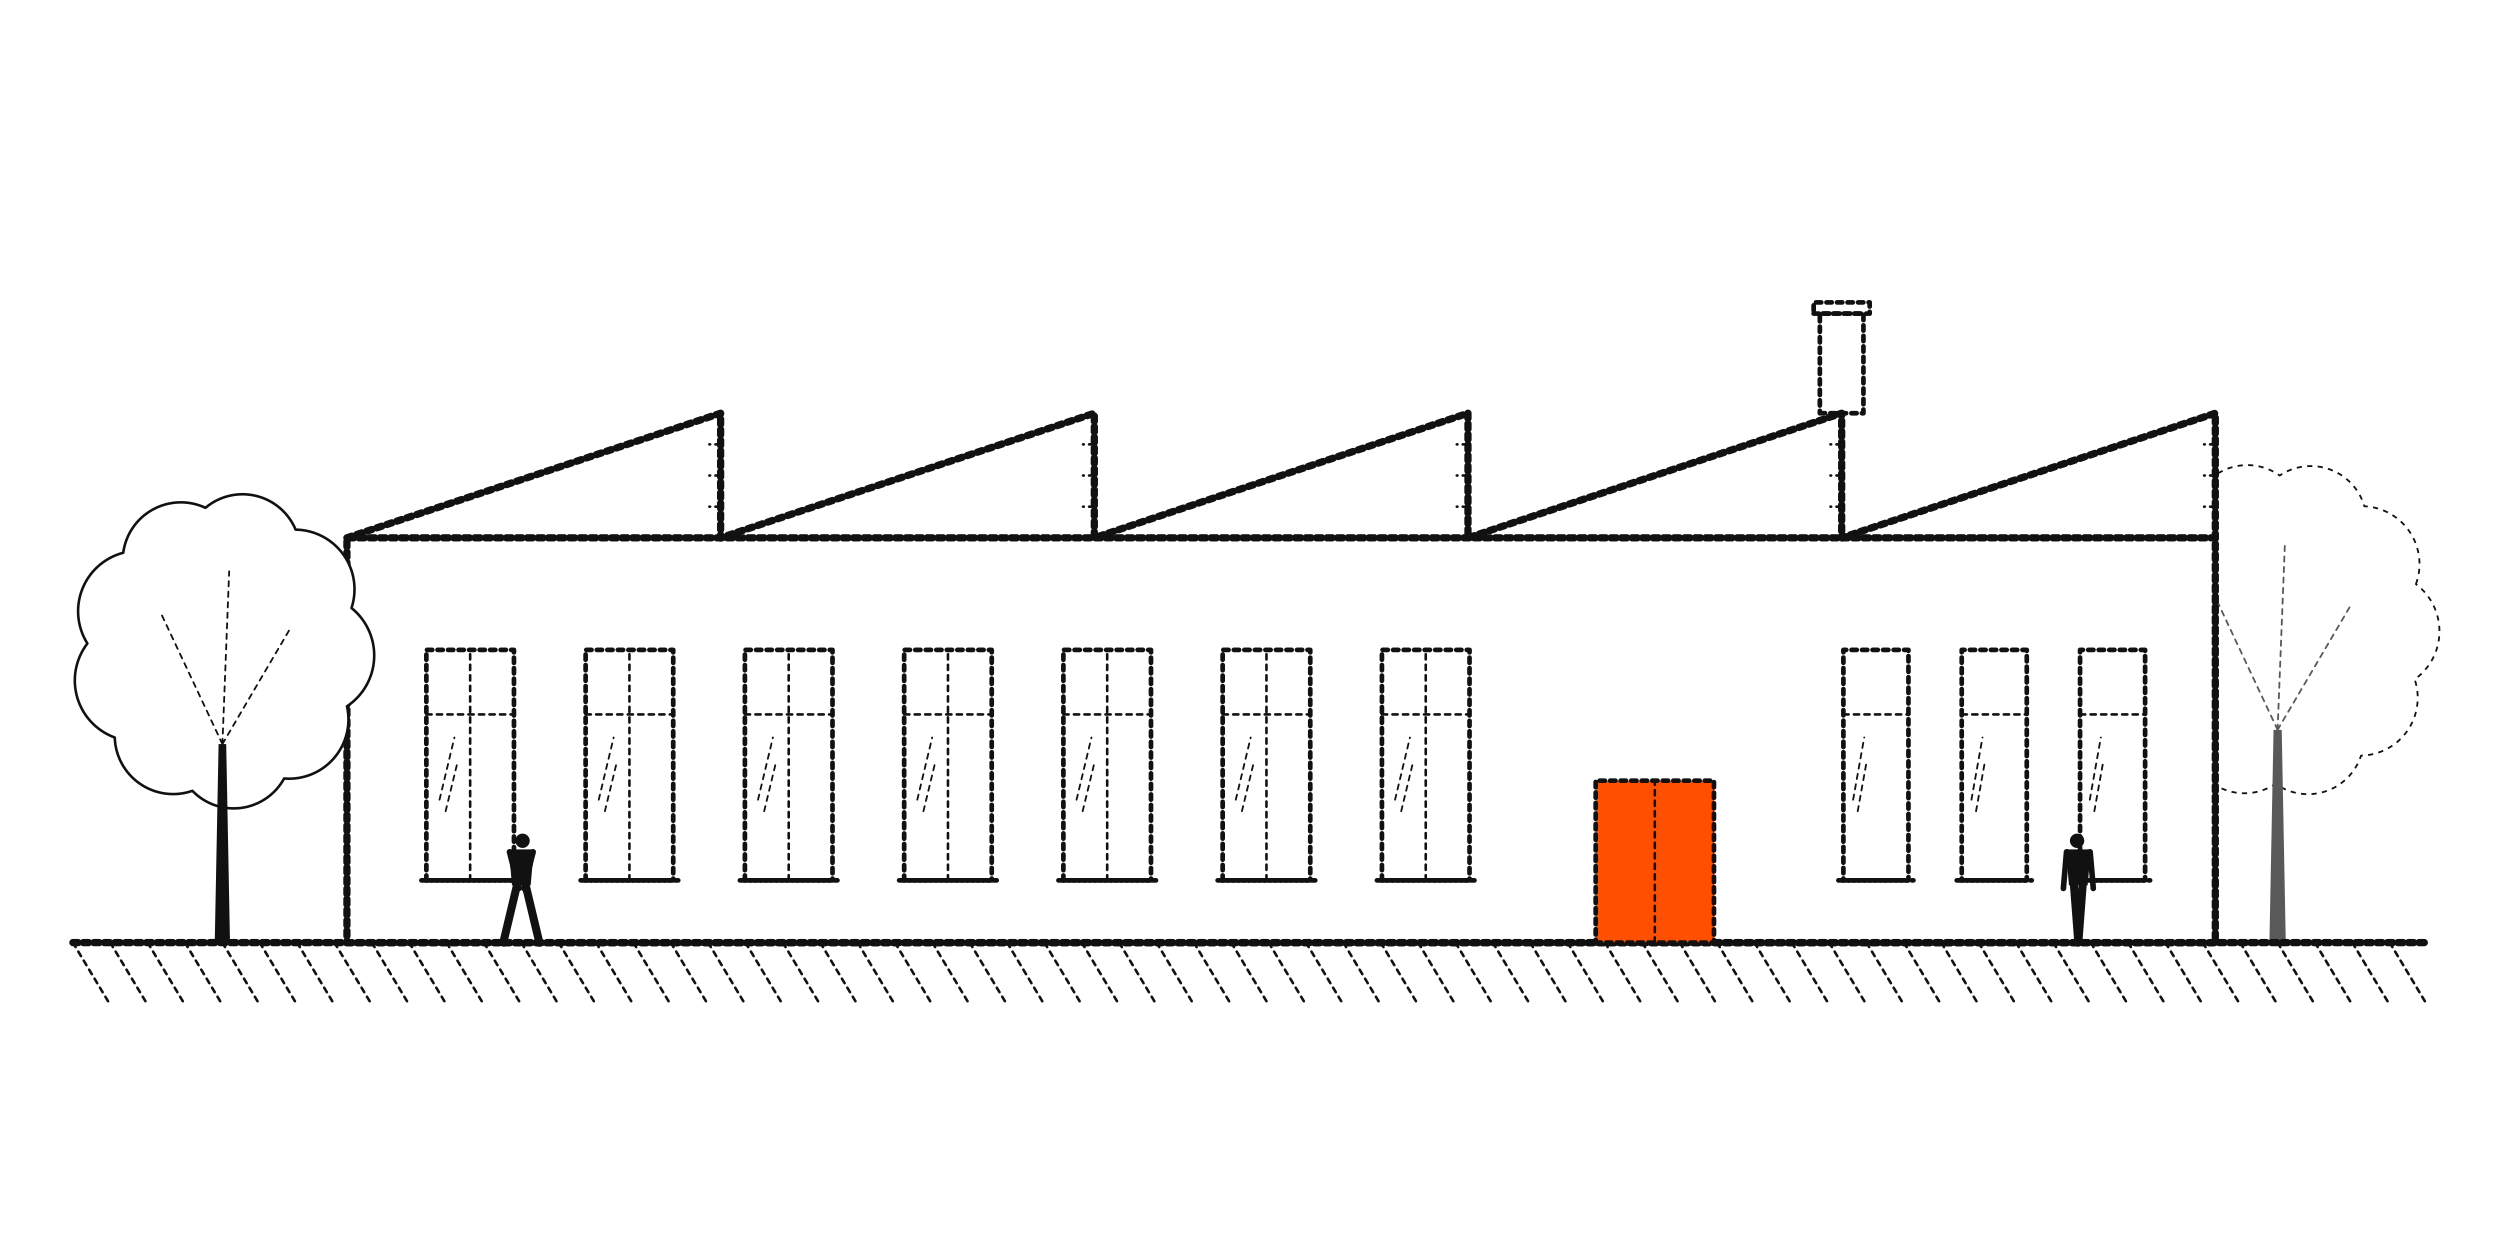
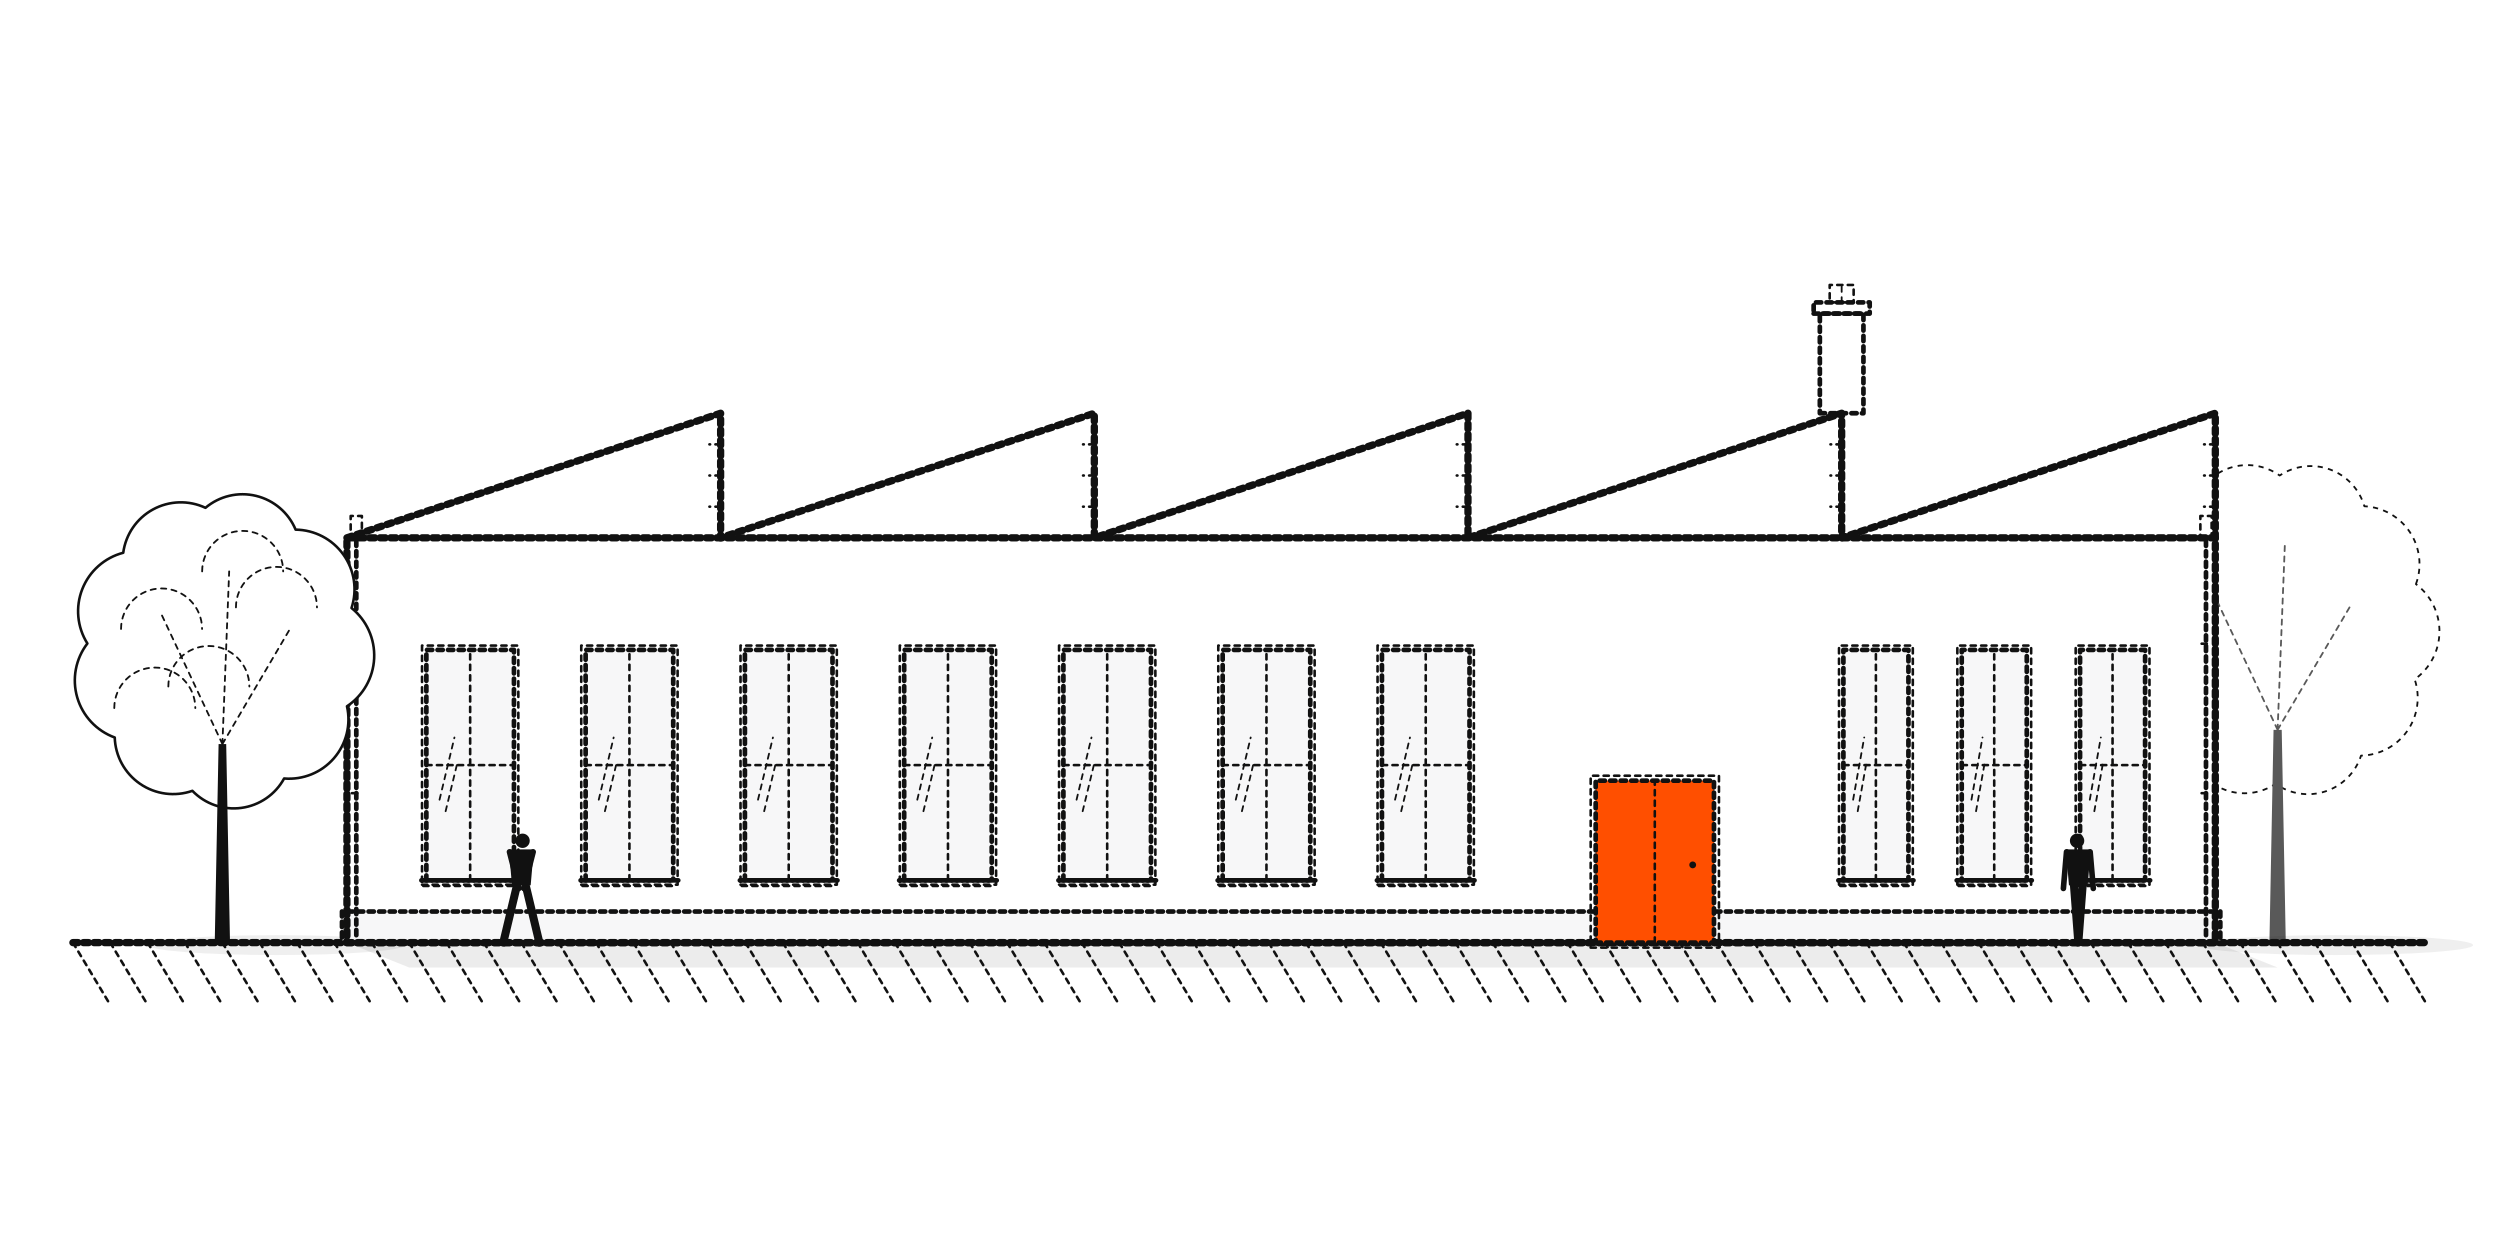
<svg xmlns="http://www.w3.org/2000/svg" viewBox="0 0 480 240" width="480" height="240" role="img" aria-labelledby="v6-title v6-desc" data-kit="arch.mjs" data-scale="11.958" data-palette="{&quot;ink&quot;:&quot;#111111&quot;,&quot;paper&quot;:&quot;#FFFFFF&quot;,&quot;tint&quot;:&quot;#F7F7F8&quot;,&quot;mid&quot;:&quot;#595959&quot;,&quot;accent&quot;:&quot;#FF4F00&quot;}" data-animate="true">
  <style>
/* The hidden state lives only in the keyframes (fill-mode both): where animations do not run, the drawing shows complete. */
.v6-draw{stroke-dasharray:1 1.02;animation:v6-draw 0.90s ease-out both}
.v6-fade{animation:v6-fade 0.60s ease-out both}
@keyframes v6-draw{from{stroke-dashoffset:1.01}to{stroke-dashoffset:0}}
@keyframes v6-fade{from{opacity:0}to{opacity:1}}
@media (prefers-reduced-motion: reduce){.v6-draw,.v6-fade{animation:none;stroke-dasharray:none;stroke-dashoffset:0;opacity:1}}
</style>
  <rect width="480" height="240" fill="#FFFFFF" />
  <g data-layer="back">
    <path class="v6-draw" pathLength="1" style="animation-delay:0.00s" d="M463.86 112.15A11.12 11.12 0 0 0 453.96 97.2A10.72 10.72 0 0 0 437.7 91.3A10.71 10.71 0 0 0 421.28 96.71A11.10 11.10 0 0 0 410.98 111.35A11.34 11.34 0 0 0 410.74 129.64A11.12 11.12 0 0 0 420.64 144.59A10.72 10.72 0 0 0 436.91 150.49A10.71 10.71 0 0 0 453.32 145.08A11.10 11.10 0 0 0 463.62 130.44A11.34 11.34 0 0 0 463.86 112.15Z" fill="none" stroke="#111111" stroke-width="0.35" stroke-linejoin="round" />
    <path class="v6-fade" style="animation-delay:0.03s" d="M435.73 180.98L436.52 140.13L438.09 140.13L438.87 180.98Z" fill="#595959" stroke="none" />
    <path class="v6-draw" pathLength="1" style="animation-delay:0.05s" d="M437.3 140.13L424.79 113.5M437.3 140.13L451.2 116.46M437.3 140.13L438.69 104.62" fill="none" stroke="#595959" stroke-width="0.35" stroke-linecap="round" stroke-linejoin="round" />
  </g>
  <g data-layer="ground">
    <path class="v6-draw" pathLength="1" style="animation-delay:0.15s" d="M14 180.98L466 180.98" fill="none" stroke="#111111" stroke-width="1.4" stroke-linecap="round" stroke-linejoin="round" />
    <path class="v6-draw" pathLength="1" style="animation-delay:0.17s" d="M14 180.98L21.17 192.94M21.17 180.98L28.35 192.94M28.35 180.98L35.52 192.94M35.52 180.98L42.7 192.94M42.7 180.98L49.87 192.94M49.87 180.98L57.05 192.94M57.05 180.98L64.22 192.94M64.22 180.98L71.4 192.94M71.4 180.98L78.57 192.94M78.57 180.98L85.75 192.94M85.75 180.98L92.92 192.94M92.92 180.98L100.1 192.94M100.1 180.98L107.27 192.94M107.27 180.98L114.44 192.94M114.44 180.98L121.62 192.94M121.62 180.98L128.79 192.94M128.79 180.98L135.97 192.94M135.97 180.98L143.14 192.94M143.14 180.98L150.32 192.94M150.32 180.98L157.49 192.94M157.49 180.98L164.67 192.94M164.67 180.98L171.84 192.94M171.84 180.98L179.02 192.94M179.02 180.98L186.19 192.94M186.19 180.98L193.37 192.94M193.37 180.98L200.54 192.94M200.54 180.98L207.71 192.94M207.71 180.98L214.89 192.94M214.89 180.98L222.06 192.94M222.06 180.98L229.24 192.94M229.24 180.98L236.41 192.94M236.41 180.98L243.59 192.94M243.59 180.98L250.76 192.94M250.76 180.98L257.94 192.94M257.94 180.98L265.11 192.94M265.11 180.98L272.29 192.94M272.29 180.98L279.46 192.94M279.46 180.98L286.63 192.94M286.63 180.98L293.81 192.94M293.81 180.98L300.98 192.94M300.98 180.98L308.16 192.94M308.16 180.98L315.33 192.94M315.33 180.98L322.51 192.94M322.51 180.98L329.68 192.94M329.68 180.98L336.86 192.94M336.86 180.98L344.03 192.94M344.03 180.98L351.21 192.94M351.21 180.98L358.38 192.94M358.38 180.98L365.56 192.94M365.56 180.98L372.73 192.94M372.73 180.98L379.9 192.94M379.9 180.98L387.08 192.94M387.08 180.98L394.25 192.94M394.25 180.98L401.43 192.94M401.43 180.98L408.6 192.94M408.6 180.98L415.78 192.94M415.78 180.98L422.95 192.94M422.95 180.98L430.13 192.94M430.13 180.98L437.3 192.94M437.3 180.98L444.48 192.94M444.48 180.98L451.65 192.94M451.65 180.98L458.83 192.94M458.83 180.98L466 192.94" fill="none" stroke="#111111" stroke-width="0.5" stroke-linecap="round" stroke-linejoin="round" />
+     <path class="v6-fade" style="animation-delay:0.20s" d="M66.61 180.98L425.34 180.98L437.3 185.77L78.57 185.77Z" fill="#111111" fill-opacity="0.08" stroke="none" />
+     <ellipse class="v6-fade" style="animation-delay:0.23s" cx="53.08" cy="181.46" rx="24.65" ry="1.91" fill="#111111" fill-opacity="0.07" stroke="none" />
+     <ellipse class="v6-fade" style="animation-delay:0.25s" cx="448.42" cy="181.46" rx="26.41" ry="1.91" fill="#111111" fill-opacity="0.07" stroke="none" />
  </g>
  <g data-layer="fill">
    <path class="v6-fade" style="animation-delay:0.90s" d="M66.61 180.98H425.34V103.26H66.61Z" fill="#FFFFFF" stroke="none" />
    <path class="v6-fade" style="animation-delay:0.93s" d="M66.61 103.26L138.36 79.34V103.26L210.11 79.34V103.26L281.85 79.34V103.26L353.6 79.34V103.26L425.34 79.34V103.26Z" fill="#FFFFFF" stroke="none" />
    <path class="v6-fade" style="animation-delay:0.95s" d="M349.41 79.34H357.78V60.21H349.41Z" fill="#FFFFFF" stroke="none" />
+     <path class="v6-fade" style="animation-delay:0.98s" d="M351.3 58.06H355.9V54.71H351.3Z" fill="#FFFFFF" stroke="none" />
+     <path class="v6-fade" style="animation-delay:1.00s" d="M65.66 180.98H426.3V175.01H65.66Z" fill="#F7F7F8" stroke="none" />
  </g>
  <g data-layer="lines">
    <path class="v6-draw" pathLength="1" style="animation-delay:0.35s" d="M66.61 180.98H425.34V103.26H66.61Z" fill="none" stroke="#111111" stroke-width="1.4" stroke-linecap="round" stroke-linejoin="round" />
    <path class="v6-draw" pathLength="1" style="animation-delay:0.38s" d="M66.61 103.26L138.36 79.34V103.26L210.11 79.34V103.26L281.85 79.34V103.26L353.6 79.34V103.26L425.34 79.34V103.26" fill="none" stroke="#111111" stroke-width="1.4" stroke-linecap="round" stroke-linejoin="round" />
    <path class="v6-draw" pathLength="1" style="animation-delay:0.40s" d="M349.41 79.34H357.78V60.21H349.41Z" fill="none" stroke="#111111" stroke-width="0.9" stroke-linecap="round" stroke-linejoin="round" />
    <path class="v6-draw" pathLength="1" style="animation-delay:0.42s" d="M348.22 60.21H358.98V58.06H348.22Z" fill="none" stroke="#111111" stroke-width="0.9" stroke-linecap="round" stroke-linejoin="round" />
+     <path class="v6-draw" pathLength="1" style="animation-delay:0.45s" d="M65.66 180.98H426.3V175.01H65.66Z" fill="none" stroke="#111111" stroke-width="0.9" stroke-linecap="round" stroke-linejoin="round" />
  </g>
  <g data-layer="detail">
    <path class="v6-draw" pathLength="1" style="animation-delay:1.10s" d="M138.36 97.28L136.21 97.28M138.36 91.3L136.21 91.3M138.36 85.32L136.21 85.32M210.11 97.28L207.95 97.28M210.11 91.3L207.95 91.3M210.11 85.32L207.95 85.32M281.85 97.28L279.7 97.28M281.85 91.3L279.7 91.3M281.85 85.32L279.7 85.32M353.6 97.28L351.45 97.28M353.6 91.3L351.45 91.3M353.6 85.32L351.45 85.32M425.34 97.28L423.19 97.28M425.34 91.3L423.19 91.3M425.34 85.32L423.19 85.32" fill="none" stroke="#111111" stroke-width="0.5" stroke-linecap="round" stroke-linejoin="round" />
-     <path class="v6-fade" style="animation-delay:1.13s" d="M81.86 169.03H98.68V124.78H81.86Z" fill="#FFFFFF" stroke="none" />
-     <path class="v6-draw" pathLength="1" style="animation-delay:1.15s" d="M81.86 169.03H98.68V124.78H81.86Z" fill="none" stroke="#111111" stroke-width="0.9" stroke-linecap="round" stroke-linejoin="round" />
-     <path class="v6-draw" pathLength="1" style="animation-delay:1.18s" d="M90.27 169.03L90.27 124.78M81.86 137.17L98.68 137.17" fill="none" stroke="#111111" stroke-width="0.5" stroke-linecap="round" stroke-linejoin="round" />
-     <path class="v6-draw" pathLength="1" style="animation-delay:1.20s" d="M84.39 153.54L87.25 141.6M85.56 155.75L87.92 146.02" fill="none" stroke="#111111" stroke-width="0.35" stroke-linecap="round" stroke-linejoin="round" />
-     <path class="v6-draw" pathLength="1" style="animation-delay:1.23s" d="M80.91 169.03L99.64 169.03" fill="none" stroke="#111111" stroke-width="0.9" stroke-linecap="round" stroke-linejoin="round" />
-     <path class="v6-fade" style="animation-delay:1.25s" d="M112.44 169.03H129.26V124.78H112.44Z" fill="#FFFFFF" stroke="none" />
-     <path class="v6-draw" pathLength="1" style="animation-delay:1.28s" d="M112.44 169.03H129.26V124.78H112.44Z" fill="none" stroke="#111111" stroke-width="0.9" stroke-linecap="round" stroke-linejoin="round" />
-     <path class="v6-draw" pathLength="1" style="animation-delay:1.30s" d="M120.85 169.03L120.85 124.78M112.44 137.17L129.26 137.17" fill="none" stroke="#111111" stroke-width="0.5" stroke-linecap="round" stroke-linejoin="round" />
-     <path class="v6-draw" pathLength="1" style="animation-delay:1.33s" d="M114.96 153.54L117.82 141.6M116.14 155.75L118.5 146.02" fill="none" stroke="#111111" stroke-width="0.35" stroke-linecap="round" stroke-linejoin="round" />
-     <path class="v6-draw" pathLength="1" style="animation-delay:1.35s" d="M111.48 169.03L130.22 169.03" fill="none" stroke="#111111" stroke-width="0.9" stroke-linecap="round" stroke-linejoin="round" />
-     <path class="v6-fade" style="animation-delay:1.38s" d="M143.02 169.03H159.84V124.78H143.02Z" fill="#FFFFFF" stroke="none" />
-     <path class="v6-draw" pathLength="1" style="animation-delay:1.40s" d="M143.02 169.03H159.84V124.78H143.02Z" fill="none" stroke="#111111" stroke-width="0.9" stroke-linecap="round" stroke-linejoin="round" />
-     <path class="v6-draw" pathLength="1" style="animation-delay:1.43s" d="M151.43 169.03L151.43 124.78M143.02 137.17L159.84 137.17" fill="none" stroke="#111111" stroke-width="0.5" stroke-linecap="round" stroke-linejoin="round" />
-     <path class="v6-draw" pathLength="1" style="animation-delay:1.45s" d="M145.54 153.54L148.4 141.6M146.72 155.75L149.07 146.02" fill="none" stroke="#111111" stroke-width="0.35" stroke-linecap="round" stroke-linejoin="round" />
-     <path class="v6-draw" pathLength="1" style="animation-delay:1.48s" d="M142.06 169.03L160.79 169.03" fill="none" stroke="#111111" stroke-width="0.9" stroke-linecap="round" stroke-linejoin="round" />
-     <path class="v6-fade" style="animation-delay:1.50s" d="M173.6 169.03H190.41V124.78H173.6Z" fill="#FFFFFF" stroke="none" />
-     <path class="v6-draw" pathLength="1" style="animation-delay:1.53s" d="M173.6 169.03H190.41V124.78H173.6Z" fill="none" stroke="#111111" stroke-width="0.9" stroke-linecap="round" stroke-linejoin="round" />
-     <path class="v6-draw" pathLength="1" style="animation-delay:1.55s" d="M182.01 169.03L182.01 124.78M173.6 137.17L190.41 137.17" fill="none" stroke="#111111" stroke-width="0.5" stroke-linecap="round" stroke-linejoin="round" />
-     <path class="v6-draw" pathLength="1" style="animation-delay:1.58s" d="M176.12 153.54L178.98 141.6M177.3 155.75L179.65 146.02" fill="none" stroke="#111111" stroke-width="0.35" stroke-linecap="round" stroke-linejoin="round" />
-     <path class="v6-draw" pathLength="1" style="animation-delay:1.60s" d="M172.64 169.03L191.37 169.03" fill="none" stroke="#111111" stroke-width="0.9" stroke-linecap="round" stroke-linejoin="round" />
-     <path class="v6-fade" style="animation-delay:1.63s" d="M204.17 169.03H220.99V124.78H204.17Z" fill="#FFFFFF" stroke="none" />
-     <path class="v6-draw" pathLength="1" style="animation-delay:1.65s" d="M204.17 169.03H220.99V124.78H204.17Z" fill="none" stroke="#111111" stroke-width="0.9" stroke-linecap="round" stroke-linejoin="round" />
-     <path class="v6-draw" pathLength="1" style="animation-delay:1.68s" d="M212.58 169.03L212.58 124.78M204.17 137.17L220.99 137.17" fill="none" stroke="#111111" stroke-width="0.5" stroke-linecap="round" stroke-linejoin="round" />
+     <path class="v6-draw" pathLength="1" style="animation-delay:1.13s" d="M351.3 58.06H355.9V54.71H351.3Z" fill="none" stroke="#111111" stroke-width="0.5" stroke-linecap="round" stroke-linejoin="round" />
+     <path class="v6-draw" pathLength="1" style="animation-delay:1.15s" d="M353.6 58.06L353.6 54.71" fill="none" stroke="#111111" stroke-width="0.35" stroke-linecap="round" stroke-linejoin="round" />
+     <path class="v6-draw" pathLength="1" style="animation-delay:1.18s" d="M68.41 179.55L68.41 103.26" fill="none" stroke="#111111" stroke-width="0.9" stroke-linecap="round" stroke-linejoin="round" />
+     <path class="v6-draw" pathLength="1" style="animation-delay:1.20s" d="M67.33 103.26H69.48V99.07H67.33Z" fill="none" stroke="#111111" stroke-width="0.5" stroke-linecap="round" stroke-linejoin="round" />
+     <path class="v6-draw" pathLength="1" style="animation-delay:1.23s" d="M67.57 152.29L69.24 152.29M67.57 123.59L69.24 123.59" fill="none" stroke="#111111" stroke-width="0.5" stroke-linecap="round" stroke-linejoin="round" />
+     <path class="v6-draw" pathLength="1" style="animation-delay:1.25s" d="M423.55 179.55L423.55 103.26" fill="none" stroke="#111111" stroke-width="0.9" stroke-linecap="round" stroke-linejoin="round" />
+     <path class="v6-draw" pathLength="1" style="animation-delay:1.28s" d="M422.47 103.26H424.63V99.07H422.47Z" fill="none" stroke="#111111" stroke-width="0.5" stroke-linecap="round" stroke-linejoin="round" />
+     <path class="v6-draw" pathLength="1" style="animation-delay:1.30s" d="M422.71 152.29L424.39 152.29M422.71 123.59L424.39 123.59" fill="none" stroke="#111111" stroke-width="0.5" stroke-linecap="round" stroke-linejoin="round" />
+     <path class="v6-fade" style="animation-delay:1.33s" d="M81.86 169.03H98.68V124.78H81.86Z" fill="#F7F7F8" stroke="none" />
+     <path class="v6-draw" pathLength="1" style="animation-delay:1.35s" d="M81.03 169.86H99.52V123.95H81.03Z" fill="none" stroke="#111111" stroke-width="0.5" stroke-linecap="round" stroke-linejoin="round" />
+     <path class="v6-draw" pathLength="1" style="animation-delay:1.38s" d="M81.86 169.03H98.68V124.78H81.86Z" fill="none" stroke="#111111" stroke-width="0.9" stroke-linecap="round" stroke-linejoin="round" />
+     <path class="v6-draw" pathLength="1" style="animation-delay:1.40s" d="M90.27 169.03L90.27 124.78M90.27 169.03L90.27 124.78M81.86 146.9L98.68 146.9" fill="none" stroke="#111111" stroke-width="0.5" stroke-linecap="round" stroke-linejoin="round" />
+     <path class="v6-draw" pathLength="1" style="animation-delay:1.43s" d="M84.39 153.54L87.25 141.6M85.56 155.75L87.92 146.02" fill="none" stroke="#111111" stroke-width="0.35" stroke-linecap="round" stroke-linejoin="round" />
+     <path class="v6-draw" pathLength="1" style="animation-delay:1.45s" d="M80.91 169.03L99.64 169.03" fill="none" stroke="#111111" stroke-width="0.9" stroke-linecap="round" stroke-linejoin="round" />
+     <path class="v6-draw" pathLength="1" style="animation-delay:1.48s" d="M81.27 170.1L99.28 170.1" fill="none" stroke="#111111" stroke-width="0.5" stroke-linecap="round" stroke-linejoin="round" />
+     <path class="v6-fade" style="animation-delay:1.50s" d="M112.44 169.03H129.26V124.78H112.44Z" fill="#F7F7F8" stroke="none" />
+     <path class="v6-draw" pathLength="1" style="animation-delay:1.53s" d="M111.6 169.86H130.1V123.95H111.6Z" fill="none" stroke="#111111" stroke-width="0.5" stroke-linecap="round" stroke-linejoin="round" />
+     <path class="v6-draw" pathLength="1" style="animation-delay:1.55s" d="M112.44 169.03H129.26V124.78H112.44Z" fill="none" stroke="#111111" stroke-width="0.9" stroke-linecap="round" stroke-linejoin="round" />
+     <path class="v6-draw" pathLength="1" style="animation-delay:1.58s" d="M120.85 169.03L120.85 124.78M120.85 169.03L120.85 124.78M112.44 146.9L129.26 146.9" fill="none" stroke="#111111" stroke-width="0.5" stroke-linecap="round" stroke-linejoin="round" />
+     <path class="v6-draw" pathLength="1" style="animation-delay:1.60s" d="M114.96 153.54L117.82 141.6M116.14 155.75L118.5 146.02" fill="none" stroke="#111111" stroke-width="0.35" stroke-linecap="round" stroke-linejoin="round" />
+     <path class="v6-draw" pathLength="1" style="animation-delay:1.63s" d="M111.48 169.03L130.22 169.03" fill="none" stroke="#111111" stroke-width="0.9" stroke-linecap="round" stroke-linejoin="round" />
+     <path class="v6-draw" pathLength="1" style="animation-delay:1.65s" d="M111.84 170.1L129.86 170.1" fill="none" stroke="#111111" stroke-width="0.5" stroke-linecap="round" stroke-linejoin="round" />
+     <path class="v6-fade" style="animation-delay:1.68s" d="M143.02 169.03H159.84V124.78H143.02Z" fill="#F7F7F8" stroke="none" />
+     <path class="v6-draw" pathLength="1" style="animation-delay:1.70s" d="M142.18 169.86H160.67V123.95H142.18Z" fill="none" stroke="#111111" stroke-width="0.5" stroke-linecap="round" stroke-linejoin="round" />
+     <path class="v6-draw" pathLength="1" style="animation-delay:1.70s" d="M143.02 169.03H159.84V124.78H143.02Z" fill="none" stroke="#111111" stroke-width="0.9" stroke-linecap="round" stroke-linejoin="round" />
+     <path class="v6-draw" pathLength="1" style="animation-delay:1.70s" d="M151.43 169.03L151.43 124.78M151.43 169.03L151.43 124.78M143.02 146.9L159.84 146.9" fill="none" stroke="#111111" stroke-width="0.5" stroke-linecap="round" stroke-linejoin="round" />
+     <path class="v6-draw" pathLength="1" style="animation-delay:1.70s" d="M145.54 153.54L148.4 141.6M146.72 155.75L149.07 146.02" fill="none" stroke="#111111" stroke-width="0.35" stroke-linecap="round" stroke-linejoin="round" />
+     <path class="v6-draw" pathLength="1" style="animation-delay:1.70s" d="M142.06 169.03L160.79 169.03" fill="none" stroke="#111111" stroke-width="0.9" stroke-linecap="round" stroke-linejoin="round" />
+     <path class="v6-draw" pathLength="1" style="animation-delay:1.70s" d="M142.42 170.1L160.43 170.1" fill="none" stroke="#111111" stroke-width="0.5" stroke-linecap="round" stroke-linejoin="round" />
+     <path class="v6-fade" style="animation-delay:1.70s" d="M173.6 169.03H190.41V124.78H173.6Z" fill="#F7F7F8" stroke="none" />
+     <path class="v6-draw" pathLength="1" style="animation-delay:1.70s" d="M172.76 169.86H191.25V123.95H172.76Z" fill="none" stroke="#111111" stroke-width="0.5" stroke-linecap="round" stroke-linejoin="round" />
+     <path class="v6-draw" pathLength="1" style="animation-delay:1.70s" d="M173.6 169.03H190.41V124.78H173.6Z" fill="none" stroke="#111111" stroke-width="0.9" stroke-linecap="round" stroke-linejoin="round" />
+     <path class="v6-draw" pathLength="1" style="animation-delay:1.70s" d="M182.01 169.03L182.01 124.78M182.01 169.03L182.01 124.78M173.6 146.9L190.41 146.9" fill="none" stroke="#111111" stroke-width="0.5" stroke-linecap="round" stroke-linejoin="round" />
+     <path class="v6-draw" pathLength="1" style="animation-delay:1.70s" d="M176.12 153.54L178.98 141.6M177.3 155.75L179.65 146.02" fill="none" stroke="#111111" stroke-width="0.35" stroke-linecap="round" stroke-linejoin="round" />
+     <path class="v6-draw" pathLength="1" style="animation-delay:1.70s" d="M172.64 169.03L191.37 169.03" fill="none" stroke="#111111" stroke-width="0.9" stroke-linecap="round" stroke-linejoin="round" />
+     <path class="v6-draw" pathLength="1" style="animation-delay:1.70s" d="M173 170.1L191.01 170.1" fill="none" stroke="#111111" stroke-width="0.5" stroke-linecap="round" stroke-linejoin="round" />
+     <path class="v6-fade" style="animation-delay:1.70s" d="M204.17 169.03H220.99V124.78H204.17Z" fill="#F7F7F8" stroke="none" />
+     <path class="v6-draw" pathLength="1" style="animation-delay:1.70s" d="M203.34 169.86H221.83V123.95H203.34Z" fill="none" stroke="#111111" stroke-width="0.5" stroke-linecap="round" stroke-linejoin="round" />
+     <path class="v6-draw" pathLength="1" style="animation-delay:1.70s" d="M204.17 169.03H220.99V124.78H204.17Z" fill="none" stroke="#111111" stroke-width="0.9" stroke-linecap="round" stroke-linejoin="round" />
+     <path class="v6-draw" pathLength="1" style="animation-delay:1.70s" d="M212.58 169.03L212.58 124.78M212.58 169.03L212.58 124.78M204.17 146.9L220.99 146.9" fill="none" stroke="#111111" stroke-width="0.5" stroke-linecap="round" stroke-linejoin="round" />
    <path class="v6-draw" pathLength="1" style="animation-delay:1.70s" d="M206.7 153.54L209.56 141.6M207.87 155.75L210.23 146.02" fill="none" stroke="#111111" stroke-width="0.35" stroke-linecap="round" stroke-linejoin="round" />
    <path class="v6-draw" pathLength="1" style="animation-delay:1.70s" d="M203.22 169.03L221.95 169.03" fill="none" stroke="#111111" stroke-width="0.9" stroke-linecap="round" stroke-linejoin="round" />
-     <path class="v6-fade" style="animation-delay:1.70s" d="M234.75 169.03H251.57V124.78H234.75Z" fill="#FFFFFF" stroke="none" />
+     <path class="v6-draw" pathLength="1" style="animation-delay:1.70s" d="M203.58 170.1L221.59 170.1" fill="none" stroke="#111111" stroke-width="0.5" stroke-linecap="round" stroke-linejoin="round" />
+     <path class="v6-fade" style="animation-delay:1.70s" d="M234.75 169.03H251.57V124.78H234.75Z" fill="#F7F7F8" stroke="none" />
+     <path class="v6-draw" pathLength="1" style="animation-delay:1.70s" d="M233.91 169.86H252.41V123.95H233.91Z" fill="none" stroke="#111111" stroke-width="0.5" stroke-linecap="round" stroke-linejoin="round" />
    <path class="v6-draw" pathLength="1" style="animation-delay:1.70s" d="M234.75 169.03H251.57V124.78H234.75Z" fill="none" stroke="#111111" stroke-width="0.9" stroke-linecap="round" stroke-linejoin="round" />
-     <path class="v6-draw" pathLength="1" style="animation-delay:1.70s" d="M243.16 169.03L243.16 124.78M234.75 137.17L251.57 137.17" fill="none" stroke="#111111" stroke-width="0.5" stroke-linecap="round" stroke-linejoin="round" />
+     <path class="v6-draw" pathLength="1" style="animation-delay:1.70s" d="M243.16 169.03L243.16 124.78M243.16 169.03L243.16 124.78M234.75 146.9L251.57 146.9" fill="none" stroke="#111111" stroke-width="0.5" stroke-linecap="round" stroke-linejoin="round" />
    <path class="v6-draw" pathLength="1" style="animation-delay:1.70s" d="M237.27 153.54L240.13 141.6M238.45 155.75L240.81 146.02" fill="none" stroke="#111111" stroke-width="0.35" stroke-linecap="round" stroke-linejoin="round" />
    <path class="v6-draw" pathLength="1" style="animation-delay:1.70s" d="M233.79 169.03L252.53 169.03" fill="none" stroke="#111111" stroke-width="0.9" stroke-linecap="round" stroke-linejoin="round" />
-     <path class="v6-fade" style="animation-delay:1.70s" d="M265.33 169.03H282.15V124.78H265.33Z" fill="#FFFFFF" stroke="none" />
+     <path class="v6-draw" pathLength="1" style="animation-delay:1.70s" d="M234.15 170.1L252.17 170.1" fill="none" stroke="#111111" stroke-width="0.5" stroke-linecap="round" stroke-linejoin="round" />
+     <path class="v6-fade" style="animation-delay:1.70s" d="M265.33 169.03H282.15V124.78H265.33Z" fill="#F7F7F8" stroke="none" />
+     <path class="v6-draw" pathLength="1" style="animation-delay:1.70s" d="M264.49 169.86H282.98V123.95H264.49Z" fill="none" stroke="#111111" stroke-width="0.5" stroke-linecap="round" stroke-linejoin="round" />
    <path class="v6-draw" pathLength="1" style="animation-delay:1.70s" d="M265.33 169.03H282.15V124.78H265.33Z" fill="none" stroke="#111111" stroke-width="0.9" stroke-linecap="round" stroke-linejoin="round" />
-     <path class="v6-draw" pathLength="1" style="animation-delay:1.70s" d="M273.74 169.03L273.74 124.78M265.33 137.17L282.15 137.17" fill="none" stroke="#111111" stroke-width="0.5" stroke-linecap="round" stroke-linejoin="round" />
+     <path class="v6-draw" pathLength="1" style="animation-delay:1.70s" d="M273.74 169.03L273.74 124.78M273.74 169.03L273.74 124.78M265.33 146.9L282.15 146.9" fill="none" stroke="#111111" stroke-width="0.5" stroke-linecap="round" stroke-linejoin="round" />
    <path class="v6-draw" pathLength="1" style="animation-delay:1.70s" d="M267.85 153.54L270.71 141.6M269.03 155.75L271.38 146.02" fill="none" stroke="#111111" stroke-width="0.35" stroke-linecap="round" stroke-linejoin="round" />
    <path class="v6-draw" pathLength="1" style="animation-delay:1.70s" d="M264.37 169.03L283.1 169.03" fill="none" stroke="#111111" stroke-width="0.9" stroke-linecap="round" stroke-linejoin="round" />
+     <path class="v6-draw" pathLength="1" style="animation-delay:1.70s" d="M264.73 170.1L282.74 170.1" fill="none" stroke="#111111" stroke-width="0.5" stroke-linecap="round" stroke-linejoin="round" />
    <path class="v6-fade" style="animation-delay:1.70s" d="M306.37 180.98H329.08V149.89H306.37Z" fill="#FF4F00" stroke="none" />
+     <path class="v6-draw" pathLength="1" style="animation-delay:1.70s" d="M305.41 181.94H330.04V148.94H305.41Z" fill="none" stroke="#111111" stroke-width="0.5" stroke-linecap="round" stroke-linejoin="round" />
    <path class="v6-draw" pathLength="1" style="animation-delay:1.70s" d="M306.37 180.98H329.08V149.89H306.37Z" fill="none" stroke="#111111" stroke-width="0.9" stroke-linecap="round" stroke-linejoin="round" />
    <path class="v6-draw" pathLength="1" style="animation-delay:1.70s" d="M317.72 180.98L317.72 149.89" fill="none" stroke="#111111" stroke-width="0.5" stroke-linecap="round" stroke-linejoin="round" />
-     <path class="v6-fade" style="animation-delay:1.70s" d="M353.93 169.03H366.42V124.78H353.93Z" fill="#FFFFFF" stroke="none" />
+     <circle class="v6-fade" style="animation-delay:1.70s" cx="325" cy="166.06" r="0.66" fill="#111111" stroke="none" />
+     <path class="v6-fade" style="animation-delay:1.70s" d="M353.93 169.03H366.42V124.78H353.93Z" fill="#F7F7F8" stroke="none" />
+     <path class="v6-draw" pathLength="1" style="animation-delay:1.70s" d="M353.09 169.86H367.26V123.95H353.09Z" fill="none" stroke="#111111" stroke-width="0.5" stroke-linecap="round" stroke-linejoin="round" />
    <path class="v6-draw" pathLength="1" style="animation-delay:1.70s" d="M353.93 169.03H366.42V124.78H353.93Z" fill="none" stroke="#111111" stroke-width="0.9" stroke-linecap="round" stroke-linejoin="round" />
-     <path class="v6-draw" pathLength="1" style="animation-delay:1.70s" d="M353.93 137.17L366.42 137.17" fill="none" stroke="#111111" stroke-width="0.5" stroke-linecap="round" stroke-linejoin="round" />
+     <path class="v6-draw" pathLength="1" style="animation-delay:1.70s" d="M360.17 169.03L360.17 124.78M353.93 146.9L366.42 146.9" fill="none" stroke="#111111" stroke-width="0.5" stroke-linecap="round" stroke-linejoin="round" />
    <path class="v6-draw" pathLength="1" style="animation-delay:1.70s" d="M355.8 153.54L357.93 141.6M356.68 155.75L358.43 146.02" fill="none" stroke="#111111" stroke-width="0.35" stroke-linecap="round" stroke-linejoin="round" />
    <path class="v6-draw" pathLength="1" style="animation-delay:1.70s" d="M352.97 169.03L367.38 169.03" fill="none" stroke="#111111" stroke-width="0.9" stroke-linecap="round" stroke-linejoin="round" />
-     <path class="v6-fade" style="animation-delay:1.70s" d="M376.65 169.03H389.14V124.78H376.65Z" fill="#FFFFFF" stroke="none" />
+     <path class="v6-draw" pathLength="1" style="animation-delay:1.70s" d="M353.33 170.1L367.02 170.1" fill="none" stroke="#111111" stroke-width="0.5" stroke-linecap="round" stroke-linejoin="round" />
+     <path class="v6-fade" style="animation-delay:1.70s" d="M376.65 169.03H389.14V124.78H376.65Z" fill="#F7F7F8" stroke="none" />
+     <path class="v6-draw" pathLength="1" style="animation-delay:1.70s" d="M375.81 169.86H389.98V123.95H375.81Z" fill="none" stroke="#111111" stroke-width="0.5" stroke-linecap="round" stroke-linejoin="round" />
    <path class="v6-draw" pathLength="1" style="animation-delay:1.70s" d="M376.65 169.03H389.14V124.78H376.65Z" fill="none" stroke="#111111" stroke-width="0.9" stroke-linecap="round" stroke-linejoin="round" />
-     <path class="v6-draw" pathLength="1" style="animation-delay:1.70s" d="M376.65 137.17L389.14 137.17" fill="none" stroke="#111111" stroke-width="0.5" stroke-linecap="round" stroke-linejoin="round" />
+     <path class="v6-draw" pathLength="1" style="animation-delay:1.70s" d="M382.89 169.03L382.89 124.78M376.65 146.9L389.14 146.9" fill="none" stroke="#111111" stroke-width="0.5" stroke-linecap="round" stroke-linejoin="round" />
    <path class="v6-draw" pathLength="1" style="animation-delay:1.70s" d="M378.52 153.54L380.64 141.6M379.4 155.75L381.14 146.02" fill="none" stroke="#111111" stroke-width="0.35" stroke-linecap="round" stroke-linejoin="round" />
    <path class="v6-draw" pathLength="1" style="animation-delay:1.70s" d="M375.69 169.03L390.1 169.03" fill="none" stroke="#111111" stroke-width="0.9" stroke-linecap="round" stroke-linejoin="round" />
-     <path class="v6-fade" style="animation-delay:1.70s" d="M399.37 169.03H411.86V124.78H399.37Z" fill="#FFFFFF" stroke="none" />
+     <path class="v6-draw" pathLength="1" style="animation-delay:1.70s" d="M376.05 170.1L389.74 170.1" fill="none" stroke="#111111" stroke-width="0.5" stroke-linecap="round" stroke-linejoin="round" />
+     <path class="v6-fade" style="animation-delay:1.70s" d="M399.37 169.03H411.86V124.78H399.37Z" fill="#F7F7F8" stroke="none" />
+     <path class="v6-draw" pathLength="1" style="animation-delay:1.70s" d="M398.53 169.86H412.7V123.95H398.53Z" fill="none" stroke="#111111" stroke-width="0.5" stroke-linecap="round" stroke-linejoin="round" />
    <path class="v6-draw" pathLength="1" style="animation-delay:1.70s" d="M399.37 169.03H411.86V124.78H399.37Z" fill="none" stroke="#111111" stroke-width="0.9" stroke-linecap="round" stroke-linejoin="round" />
-     <path class="v6-draw" pathLength="1" style="animation-delay:1.70s" d="M399.37 137.17L411.86 137.17" fill="none" stroke="#111111" stroke-width="0.5" stroke-linecap="round" stroke-linejoin="round" />
+     <path class="v6-draw" pathLength="1" style="animation-delay:1.70s" d="M405.61 169.03L405.61 124.78M399.37 146.9L411.86 146.9" fill="none" stroke="#111111" stroke-width="0.5" stroke-linecap="round" stroke-linejoin="round" />
    <path class="v6-draw" pathLength="1" style="animation-delay:1.70s" d="M401.24 153.54L403.36 141.6M402.11 155.75L403.86 146.02" fill="none" stroke="#111111" stroke-width="0.35" stroke-linecap="round" stroke-linejoin="round" />
    <path class="v6-draw" pathLength="1" style="animation-delay:1.70s" d="M398.41 169.03L412.82 169.03" fill="none" stroke="#111111" stroke-width="0.9" stroke-linecap="round" stroke-linejoin="round" />
+     <path class="v6-draw" pathLength="1" style="animation-delay:1.70s" d="M398.77 170.1L412.46 170.1" fill="none" stroke="#111111" stroke-width="0.5" stroke-linecap="round" stroke-linejoin="round" />
  </g>
  <g data-layer="front">
    <path class="v6-fade" style="animation-delay:1.60s" d="M67.49 116.74A11.46 11.46 0 0 0 56.76 101.69A11.04 11.04 0 0 0 39.45 97.5A11.16 11.16 0 0 0 23.66 106.13A11.61 11.61 0 0 0 16.78 123.55A11.65 11.65 0 0 0 22.03 141.6A11.22 11.22 0 0 0 36.94 151.84A11.02 11.02 0 0 0 54.55 149.47A11.39 11.39 0 0 0 66.62 135.61A11.71 11.71 0 0 0 67.49 116.74Z" fill="#FFFFFF" stroke="#111111" stroke-width="0.5" stroke-linejoin="round" />
    <path class="v6-fade" style="animation-delay:1.63s" d="M41.23 180.98L41.97 142.86L43.43 142.86L44.16 180.98Z" fill="#111111" stroke="none" />
    <path class="v6-draw" pathLength="1" style="animation-delay:1.65s" d="M42.7 142.86L31.02 118M42.7 142.86L55.67 120.76M42.7 142.86L44 109.71" fill="none" stroke="#111111" stroke-width="0.35" stroke-linecap="round" stroke-linejoin="round" />
-     <circle class="v6-fade" style="animation-delay:1.68s" cx="100.33" cy="161.43" r="1.38" fill="#111111" stroke="none" />
-     <path class="v6-fade" style="animation-delay:1.70s" d="M97.7 163.08L102.49 163.08L101.89 169.98L98.3 169.98Z" fill="#111111" stroke="none" />
-     <path class="v6-fade" style="animation-delay:1.73s" data-part="figure" d="M99.26 169.98L96.63 180.98M100.93 169.98L103.56 180.98" fill="none" stroke="#111111" stroke-width="1.55" stroke-linecap="round" />
-     <path class="v6-fade" style="animation-delay:1.75s" data-part="figure" d="M97.82 163.56L99.62 170.58M102.37 163.56L100.57 170.58" fill="none" stroke="#111111" stroke-width="1.08" stroke-linecap="round" />
-     <circle class="v6-fade" style="animation-delay:1.78s" cx="398.8" cy="161.43" r="1.38" fill="#111111" stroke="none" />
-     <path class="v6-fade" style="animation-delay:1.80s" d="M396.65 163.08L401.43 163.08L400.83 169.98L397.24 169.98Z" fill="#111111" stroke="none" />
-     <path class="v6-fade" style="animation-delay:1.83s" data-part="figure" d="M398.2 169.98L399.04 180.98M399.87 169.98L399.04 180.98" fill="none" stroke="#111111" stroke-width="1.55" stroke-linecap="round" />
-     <path class="v6-fade" style="animation-delay:1.85s" data-part="figure" d="M396.77 163.56L396.17 170.58M401.31 163.56L401.91 170.58" fill="none" stroke="#111111" stroke-width="1.08" stroke-linecap="round" />
+     <path class="v6-draw" pathLength="1" style="animation-delay:1.68s" d="M23.24 120.76A7.78 7.78 0 0 1 38.80 120.76M45.30 116.62A7.78 7.78 0 0 1 60.86 116.62M32.32 131.81A7.78 7.78 0 0 1 47.88 131.81M38.81 109.71A7.78 7.78 0 0 1 54.37 109.71M21.94 135.95A7.78 7.78 0 0 1 37.50 135.95" fill="none" stroke="#111111" stroke-width="0.35" stroke-linecap="round" stroke-linejoin="round" />
+     <circle class="v6-fade" style="animation-delay:1.70s" cx="100.33" cy="161.43" r="1.38" fill="#111111" stroke="none" />
+     <path class="v6-fade" style="animation-delay:1.73s" d="M97.7 163.08L102.49 163.08L101.89 169.98L98.3 169.98Z" fill="#111111" stroke="none" />
+     <path class="v6-fade" style="animation-delay:1.75s" data-part="figure" d="M99.26 169.98L96.63 180.98M100.93 169.98L103.56 180.98" fill="none" stroke="#111111" stroke-width="1.55" stroke-linecap="round" />
+     <path class="v6-fade" style="animation-delay:1.78s" data-part="figure" d="M97.82 163.56L99.62 170.58M102.37 163.56L100.57 170.58" fill="none" stroke="#111111" stroke-width="1.08" stroke-linecap="round" />
+     <circle class="v6-fade" style="animation-delay:1.80s" cx="398.8" cy="161.43" r="1.38" fill="#111111" stroke="none" />
+     <path class="v6-fade" style="animation-delay:1.83s" d="M396.65 163.08L401.43 163.08L400.83 169.98L397.24 169.98Z" fill="#111111" stroke="none" />
+     <path class="v6-fade" style="animation-delay:1.85s" data-part="figure" d="M398.2 169.98L399.04 180.98M399.87 169.98L399.04 180.98" fill="none" stroke="#111111" stroke-width="1.55" stroke-linecap="round" />
+     <path class="v6-fade" style="animation-delay:1.88s" data-part="figure" d="M396.77 163.56L396.17 170.58M401.31 163.56L401.91 170.58" fill="none" stroke="#111111" stroke-width="1.08" stroke-linecap="round" />
  </g>
</svg>
